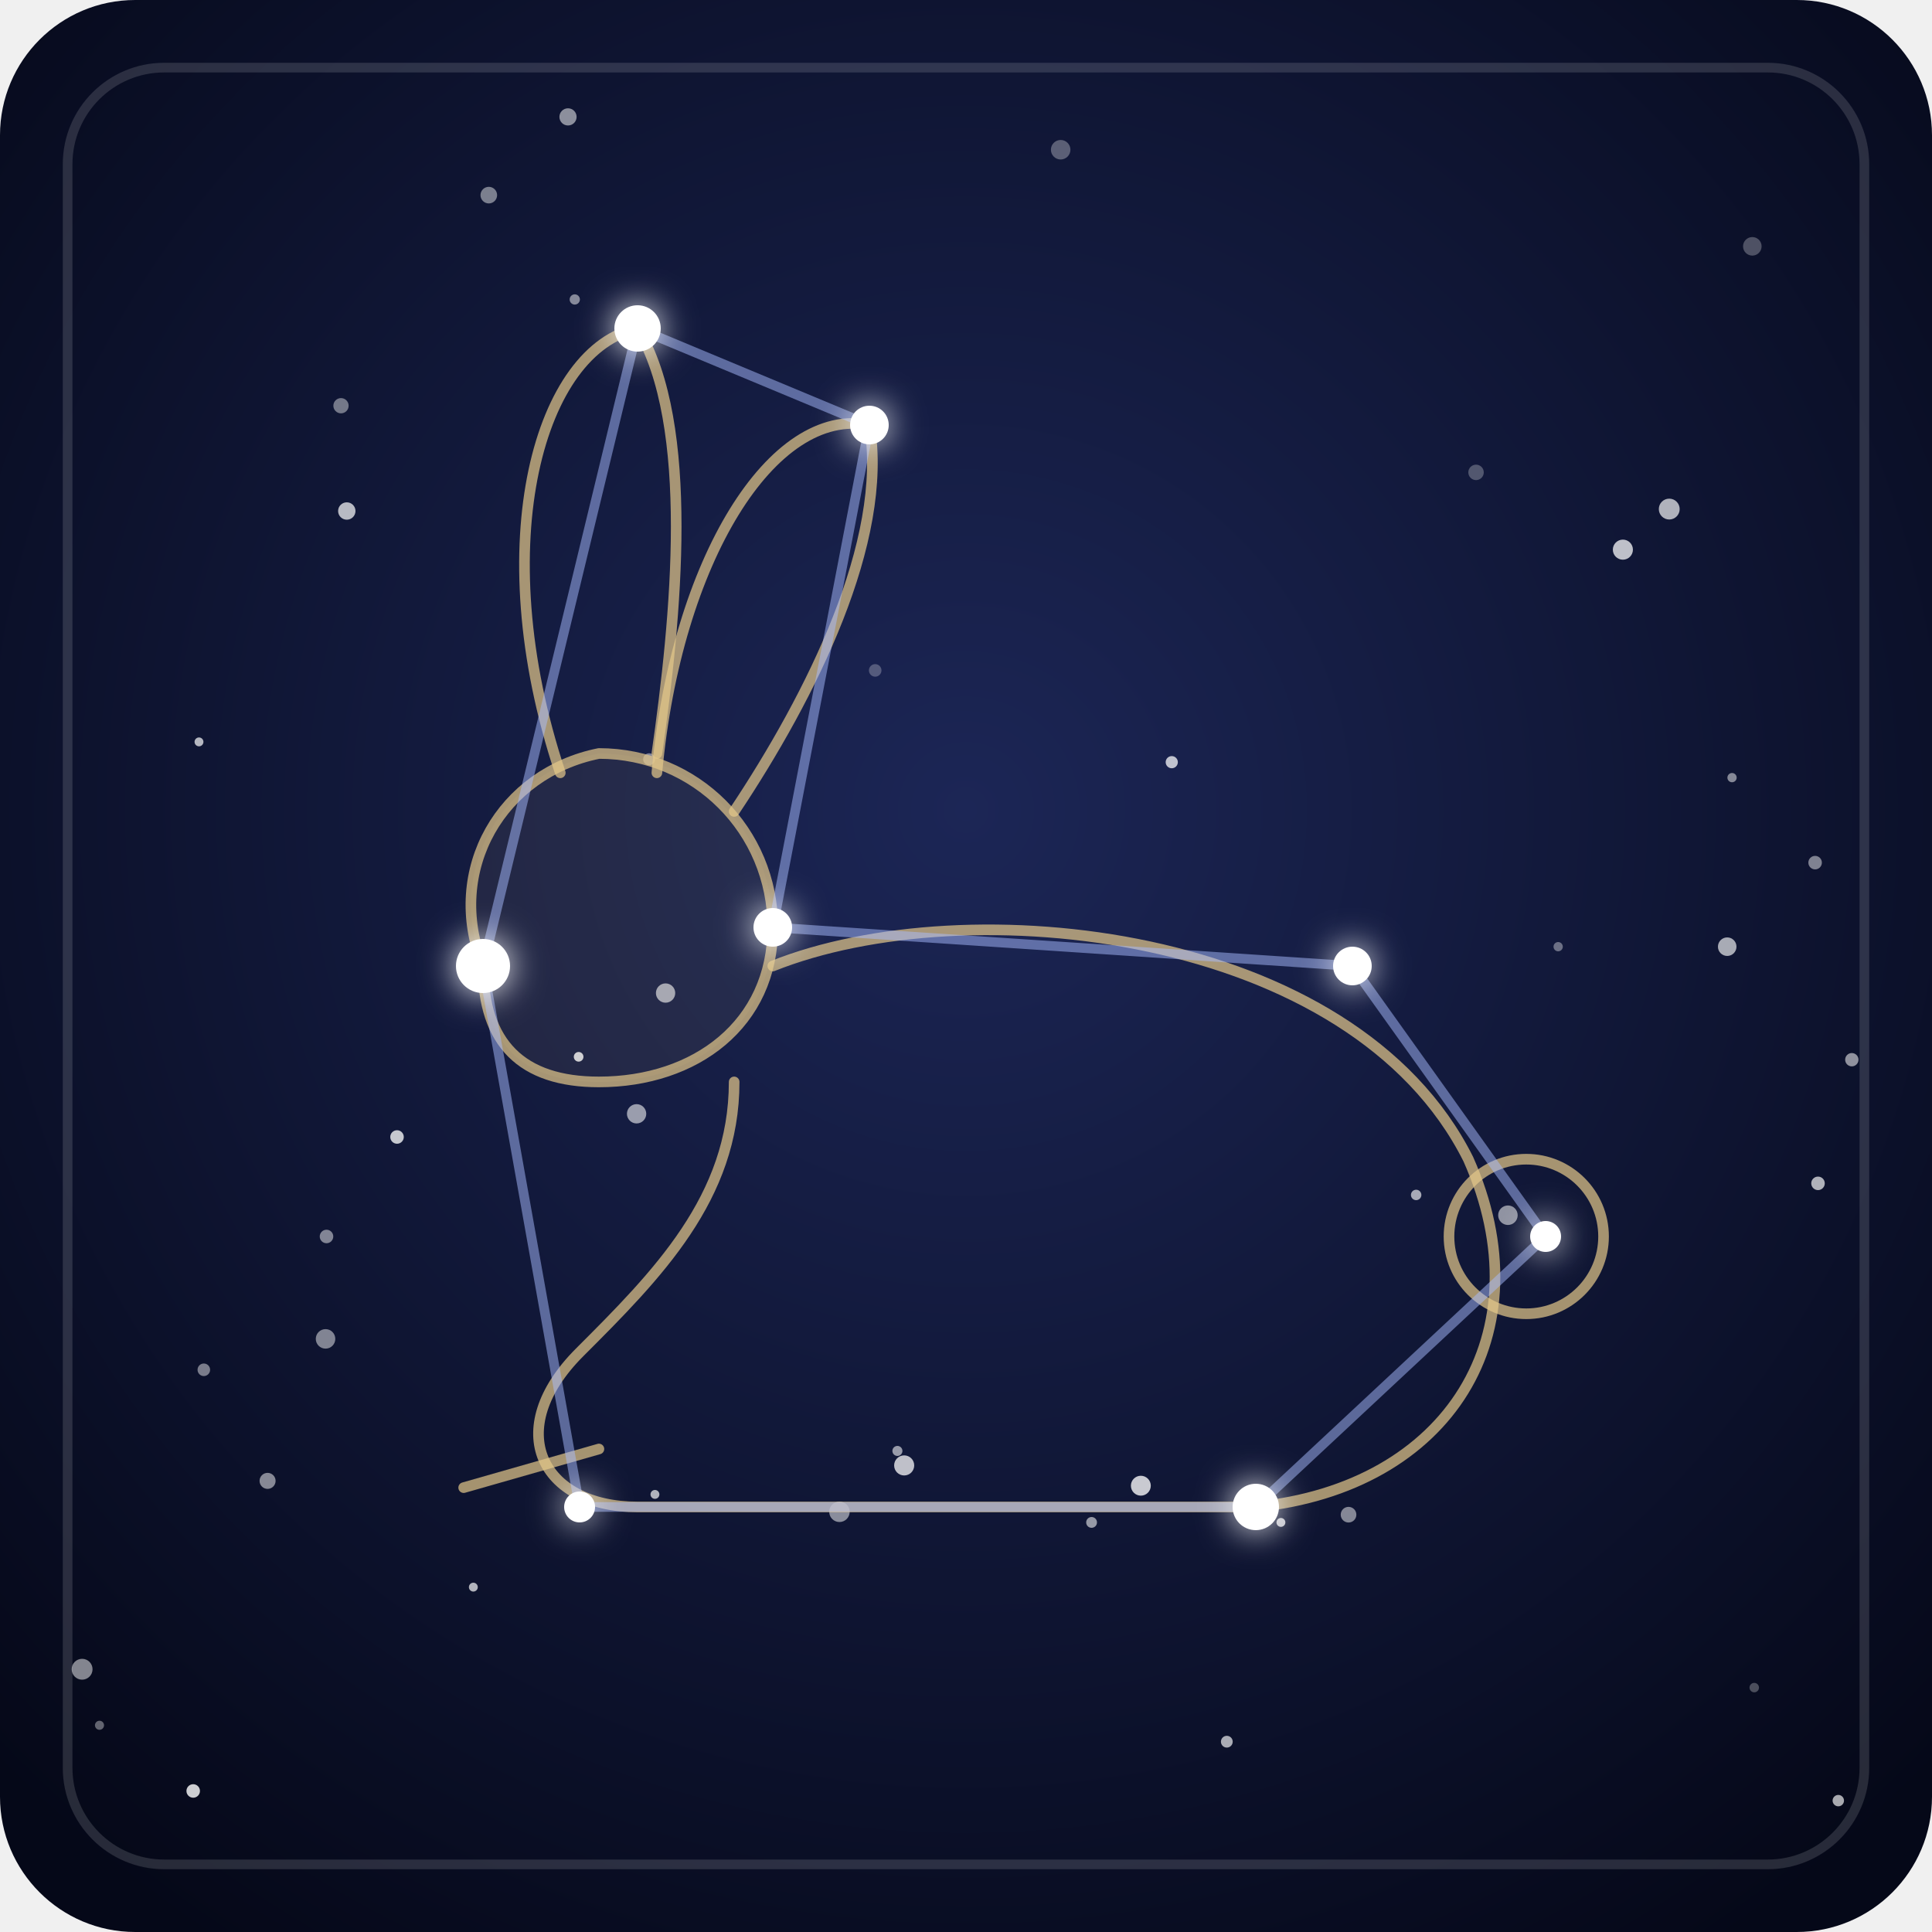
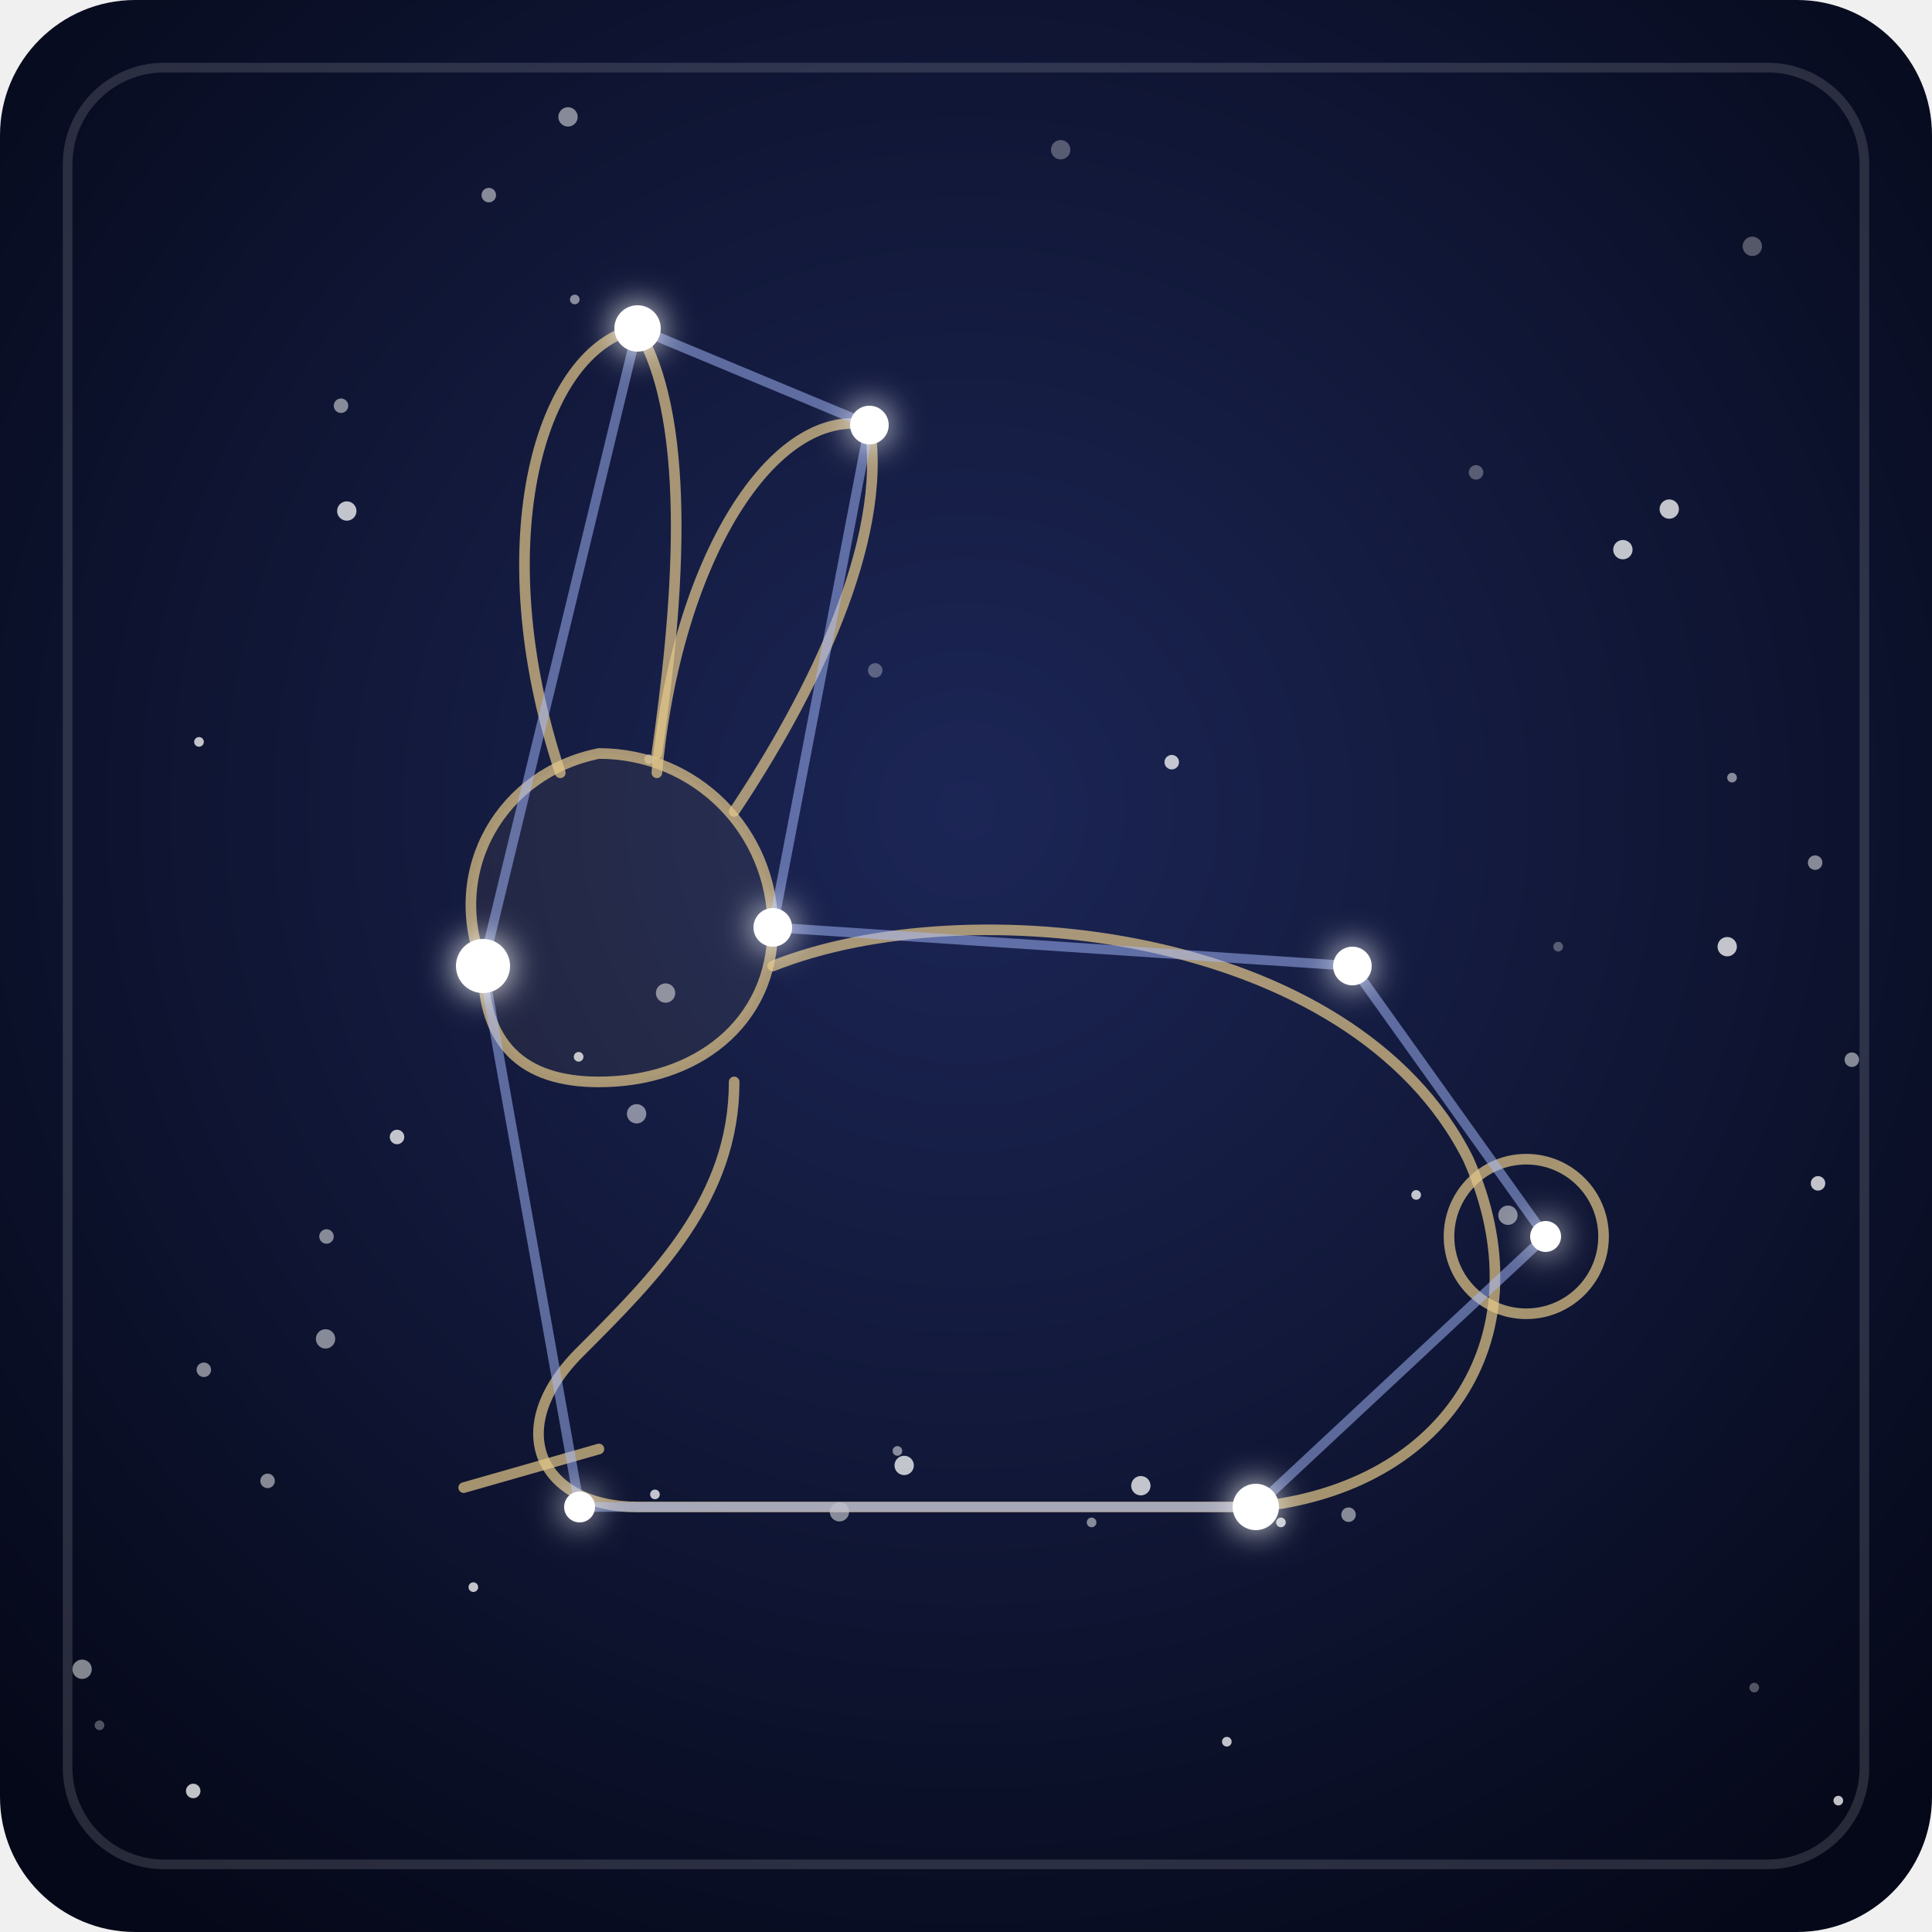
<svg xmlns="http://www.w3.org/2000/svg" viewBox="0 0 200 200">
  <defs>
    <radialGradient id="fondo-conejo" cx="50%" cy="42%" r="70%">
      <stop offset="0" stop-color="#1c2656" />
      <stop offset="1" stop-color="#050818" />
    </radialGradient>
    <filter id="brillo-conejo" x="-300%" y="-300%" width="700%" height="700%">
      <feGaussianBlur stdDeviation="1.8" result="halo" />
      <feMerge>
        <feMergeNode in="halo" />
        <feMergeNode in="SourceGraphic" />
      </feMerge>
    </filter>
  </defs>
  <rect width="200" height="200" rx="14" fill="url(#fondo-conejo)" />
  <rect x="7" y="7" width="186" height="186" rx="10" fill="none" stroke="#ffffff" stroke-opacity="0.14" />
-   <g fill="#ffffff">
-     <circle cx="10.3" cy="178.6" r="0.47" fill-opacity="0.37" />
-     <circle cx="188.2" cy="122.5" r="0.70" fill-opacity="0.67" />
-     <circle cx="121.3" cy="78.9" r="0.63" fill-opacity="0.73" />
-     <circle cx="178.8" cy="98.0" r="0.96" fill-opacity="0.64" />
-     <circle cx="33.8" cy="128.0" r="0.70" fill-opacity="0.48" />
-     <circle cx="139.6" cy="156.8" r="0.81" fill-opacity="0.49" />
-     <circle cx="41.1" cy="117.7" r="0.70" fill-opacity="0.76" />
-     <circle cx="132.6" cy="157.6" r="0.46" fill-opacity="0.74" />
-     <circle cx="90.6" cy="69.4" r="0.65" fill-opacity="0.26" />
-     <circle cx="93.6" cy="151.7" r="1.04" fill-opacity="0.73" />
-     <circle cx="127.0" cy="180.3" r="0.61" fill-opacity="0.65" />
-     <circle cx="187.9" cy="89.3" r="0.70" fill-opacity="0.47" />
-     <circle cx="179.3" cy="80.5" r="0.48" fill-opacity="0.49" />
-     <circle cx="146.6" cy="123.7" r="0.54" fill-opacity="0.63" />
-     <circle cx="20.6" cy="76.8" r="0.46" fill-opacity="0.69" />
-     <circle cx="109.8" cy="15.5" r="1.01" fill-opacity="0.31" />
-     <circle cx="27.7" cy="153.3" r="0.83" fill-opacity="0.50" />
-     <circle cx="20.0" cy="185.4" r="0.70" fill-opacity="0.80" />
-     <circle cx="161.3" cy="98.0" r="0.48" fill-opacity="0.38" />
-     <circle cx="21.1" cy="141.8" r="0.65" fill-opacity="0.45" />
-     <circle cx="50.6" cy="20.2" r="0.86" fill-opacity="0.45" />
-     <circle cx="33.7" cy="138.6" r="1.01" fill-opacity="0.48" />
-     <circle cx="113.0" cy="157.6" r="0.56" fill-opacity="0.56" />
-     <circle cx="49.0" cy="164.3" r="0.46" fill-opacity="0.68" />
-     <circle cx="59.5" cy="31.0" r="0.53" fill-opacity="0.49" />
-     <circle cx="156.1" cy="125.8" r="1.01" fill-opacity="0.53" />
-     <circle cx="67.8" cy="154.7" r="0.46" fill-opacity="0.67" />
-     <circle cx="92.9" cy="150.2" r="0.52" fill-opacity="0.57" />
-     <circle cx="86.9" cy="156.5" r="1.06" fill-opacity="0.51" />
-     <circle cx="58.8" cy="12.1" r="0.89" fill-opacity="0.52" />
-     <circle cx="168.0" cy="56.9" r="1.04" fill-opacity="0.73" />
-     <circle cx="152.8" cy="48.9" r="0.80" fill-opacity="0.27" />
-     <circle cx="8.5" cy="172.8" r="1.08" fill-opacity="0.50" />
-     <circle cx="190.3" cy="186.4" r="0.59" fill-opacity="0.65" />
-     <circle cx="191.7" cy="109.7" r="0.69" fill-opacity="0.54" />
-     <circle cx="35.3" cy="42.0" r="0.79" fill-opacity="0.42" />
-     <circle cx="67.2" cy="78.6" r="0.62" fill-opacity="0.45" />
-     <circle cx="68.9" cy="102.8" r="1.00" fill-opacity="0.60" />
-     <circle cx="172.8" cy="52.7" r="1.08" fill-opacity="0.67" />
-     <circle cx="181.6" cy="174.7" r="0.49" fill-opacity="0.27" />
-     <circle cx="59.9" cy="109.4" r="0.50" fill-opacity="0.79" />
-     <circle cx="181.4" cy="25.5" r="0.96" fill-opacity="0.27" />
-     <circle cx="65.9" cy="115.3" r="1.00" fill-opacity="0.57" />
-     <circle cx="35.9" cy="52.9" r="0.90" fill-opacity="0.70" />
-     <circle cx="118.1" cy="153.8" r="1.03" fill-opacity="0.77" />
-   </g>
+   <path stroke="#ffffff" stroke-opacity="0.3" stroke-width="1.0" stroke-linecap="round" d="M10.3 178.6h0M161.3 98.0h0M181.6 174.7h0" />
+   <path stroke="#ffffff" stroke-opacity="0.3" stroke-width="1.5" stroke-linecap="round" d="M90.6 69.4h0M152.8 48.9h0" />
+   <path stroke="#ffffff" stroke-opacity="0.3" stroke-width="2.0" stroke-linecap="round" d="M109.8 15.5h0M181.4 25.5h0" />
+   <path stroke="#ffffff" stroke-opacity="0.5" stroke-width="1.0" stroke-linecap="round" d="M179.3 80.5h0M113.0 157.6h0M59.5 31.0h0M92.9 150.2h0M67.2 78.6h0" />
+   <path stroke="#ffffff" stroke-opacity="0.5" stroke-width="1.5" stroke-linecap="round" d="M33.8 128.0h0M139.6 156.8h0M187.9 89.3h0M27.7 153.3h0M21.1 141.8h0M50.6 20.2h0M191.7 109.7h0M35.3 42.0h0" />
+   <path stroke="#ffffff" stroke-opacity="0.5" stroke-width="2.0" stroke-linecap="round" d="M33.7 138.6h0M156.1 125.8h0M86.9 156.5h0M58.8 12.1h0M8.5 172.8h0M68.9 102.8h0M65.9 115.3h0" />
+   <path stroke="#ffffff" stroke-opacity="0.75" stroke-width="1.0" stroke-linecap="round" d="M132.6 157.6h0M127.0 180.3h0M146.6 123.7h0M20.6 76.8h0M49.0 164.3h0M67.8 154.7h0M190.3 186.4h0M59.9 109.4h0" />
+   <path stroke="#ffffff" stroke-opacity="0.75" stroke-width="1.5" stroke-linecap="round" d="M188.2 122.5h0M121.3 78.9h0M41.1 117.7h0M20.0 185.4h0" />
+   <path stroke="#ffffff" stroke-opacity="0.75" stroke-width="2.0" stroke-linecap="round" d="M178.8 98.0h0M93.6 151.7h0M168.0 56.9h0M172.8 52.7h0M35.9 52.9h0M118.1 153.8h0" />
  <g fill="none" stroke="#e6c98b" stroke-opacity="0.7" stroke-width="1.1" stroke-linecap="round" stroke-linejoin="round">
    <path d="M50 100 C46 90 52 80 62 78 C72 78 80 86 80 96 C80 106 72 112 62 112 C54 112 50 108 50 100 Z" fill="#e6c98b" fill-opacity="0.07" />
    <path d="M58 80 C50 56 56 36 66 34 C72 44 70 64 68 78" />
    <path d="M68 80 C70 58 80 42 90 44 C92 56 84 72 76 84" />
    <path d="M80 100 C100 92 140 96 152 120 C160 138 150 154 130 156 L66 156 C56 156 52 148 60 140 C68 132 76 124 76 112" />
    <path d="M150 128 a8 8 0 1 0 16 0 a8 8 0 1 0 -16 0" />
    <path d="M62 150 L48 154" />
  </g>
  <g stroke="#a9bcff" stroke-width="1" stroke-opacity="0.5" stroke-linecap="round">
    <line x1="50" y1="100" x2="66" y2="34" />
    <line x1="66" y1="34" x2="90" y2="44" />
    <line x1="90" y1="44" x2="80" y2="96" />
    <line x1="80" y1="96" x2="140" y2="100" />
    <line x1="140" y1="100" x2="160" y2="128" />
    <line x1="160" y1="128" x2="130" y2="156" />
    <line x1="130" y1="156" x2="60" y2="156" />
    <line x1="60" y1="156" x2="50" y2="100" />
  </g>
  <g fill="#ffffff" filter="url(#brillo-conejo)">
    <circle cx="50" cy="100" r="2.8" />
    <circle cx="66" cy="34" r="2.4" />
    <circle cx="90" cy="44" r="2.0" />
    <circle cx="80" cy="96" r="2.0" />
    <circle cx="140" cy="100" r="2.0" />
    <circle cx="160" cy="128" r="1.6" />
    <circle cx="130" cy="156" r="2.4" />
    <circle cx="60" cy="156" r="1.6" />
  </g>
</svg>
